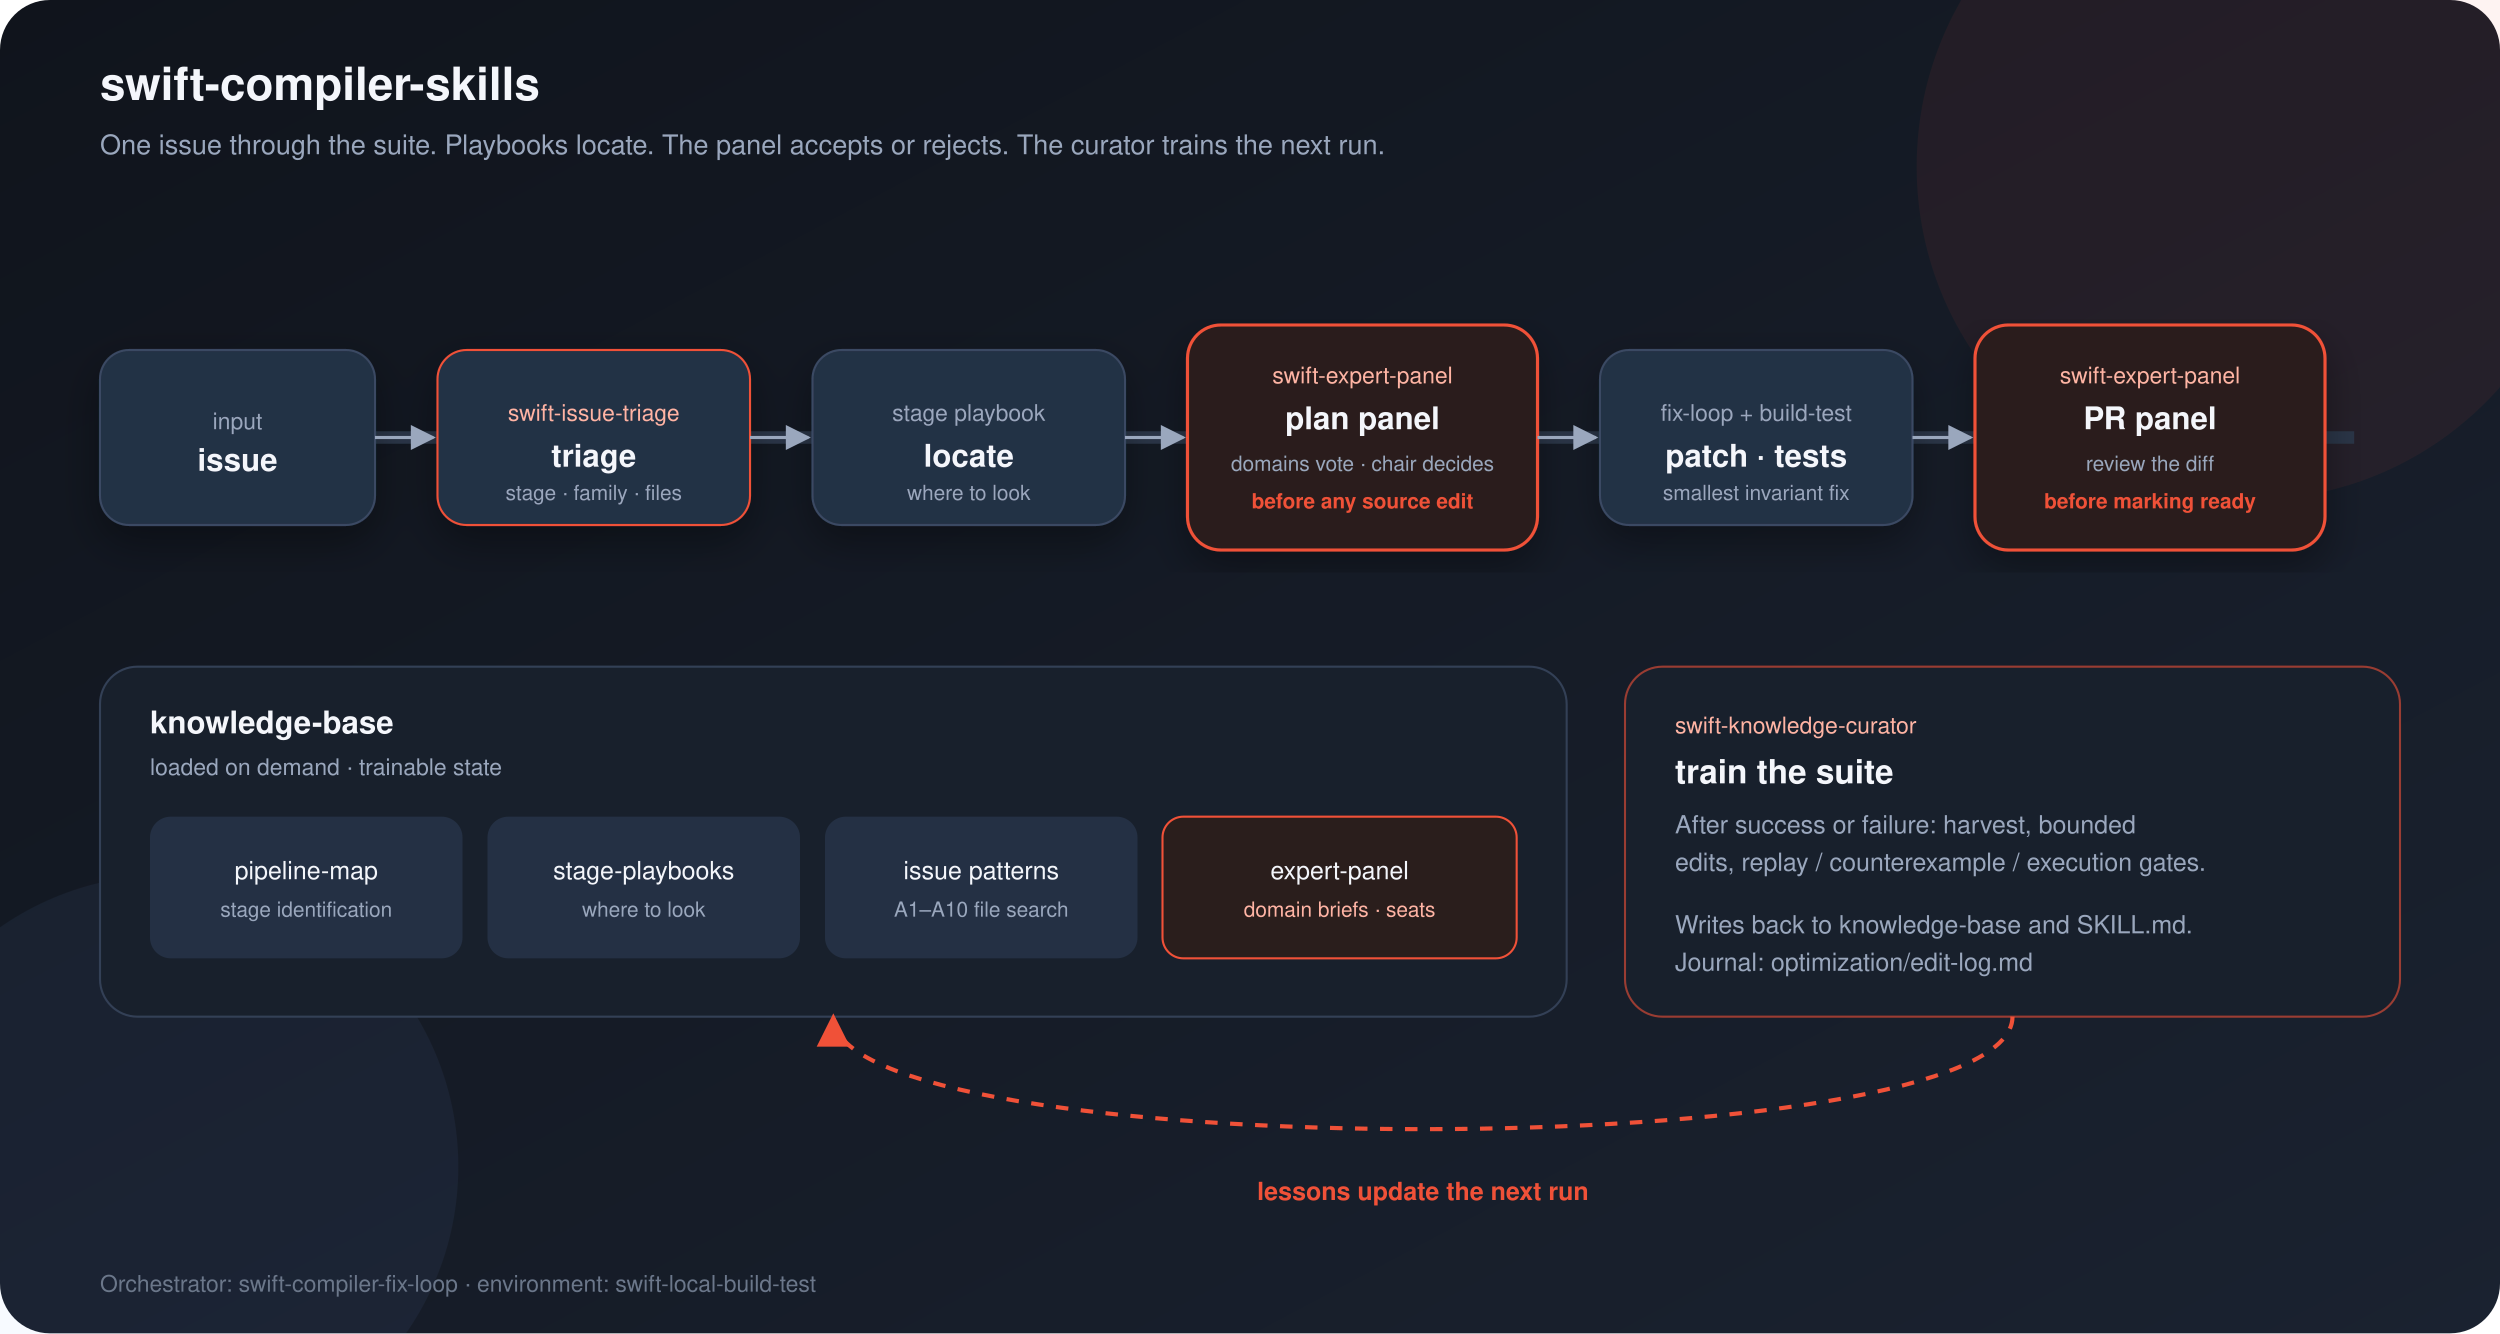
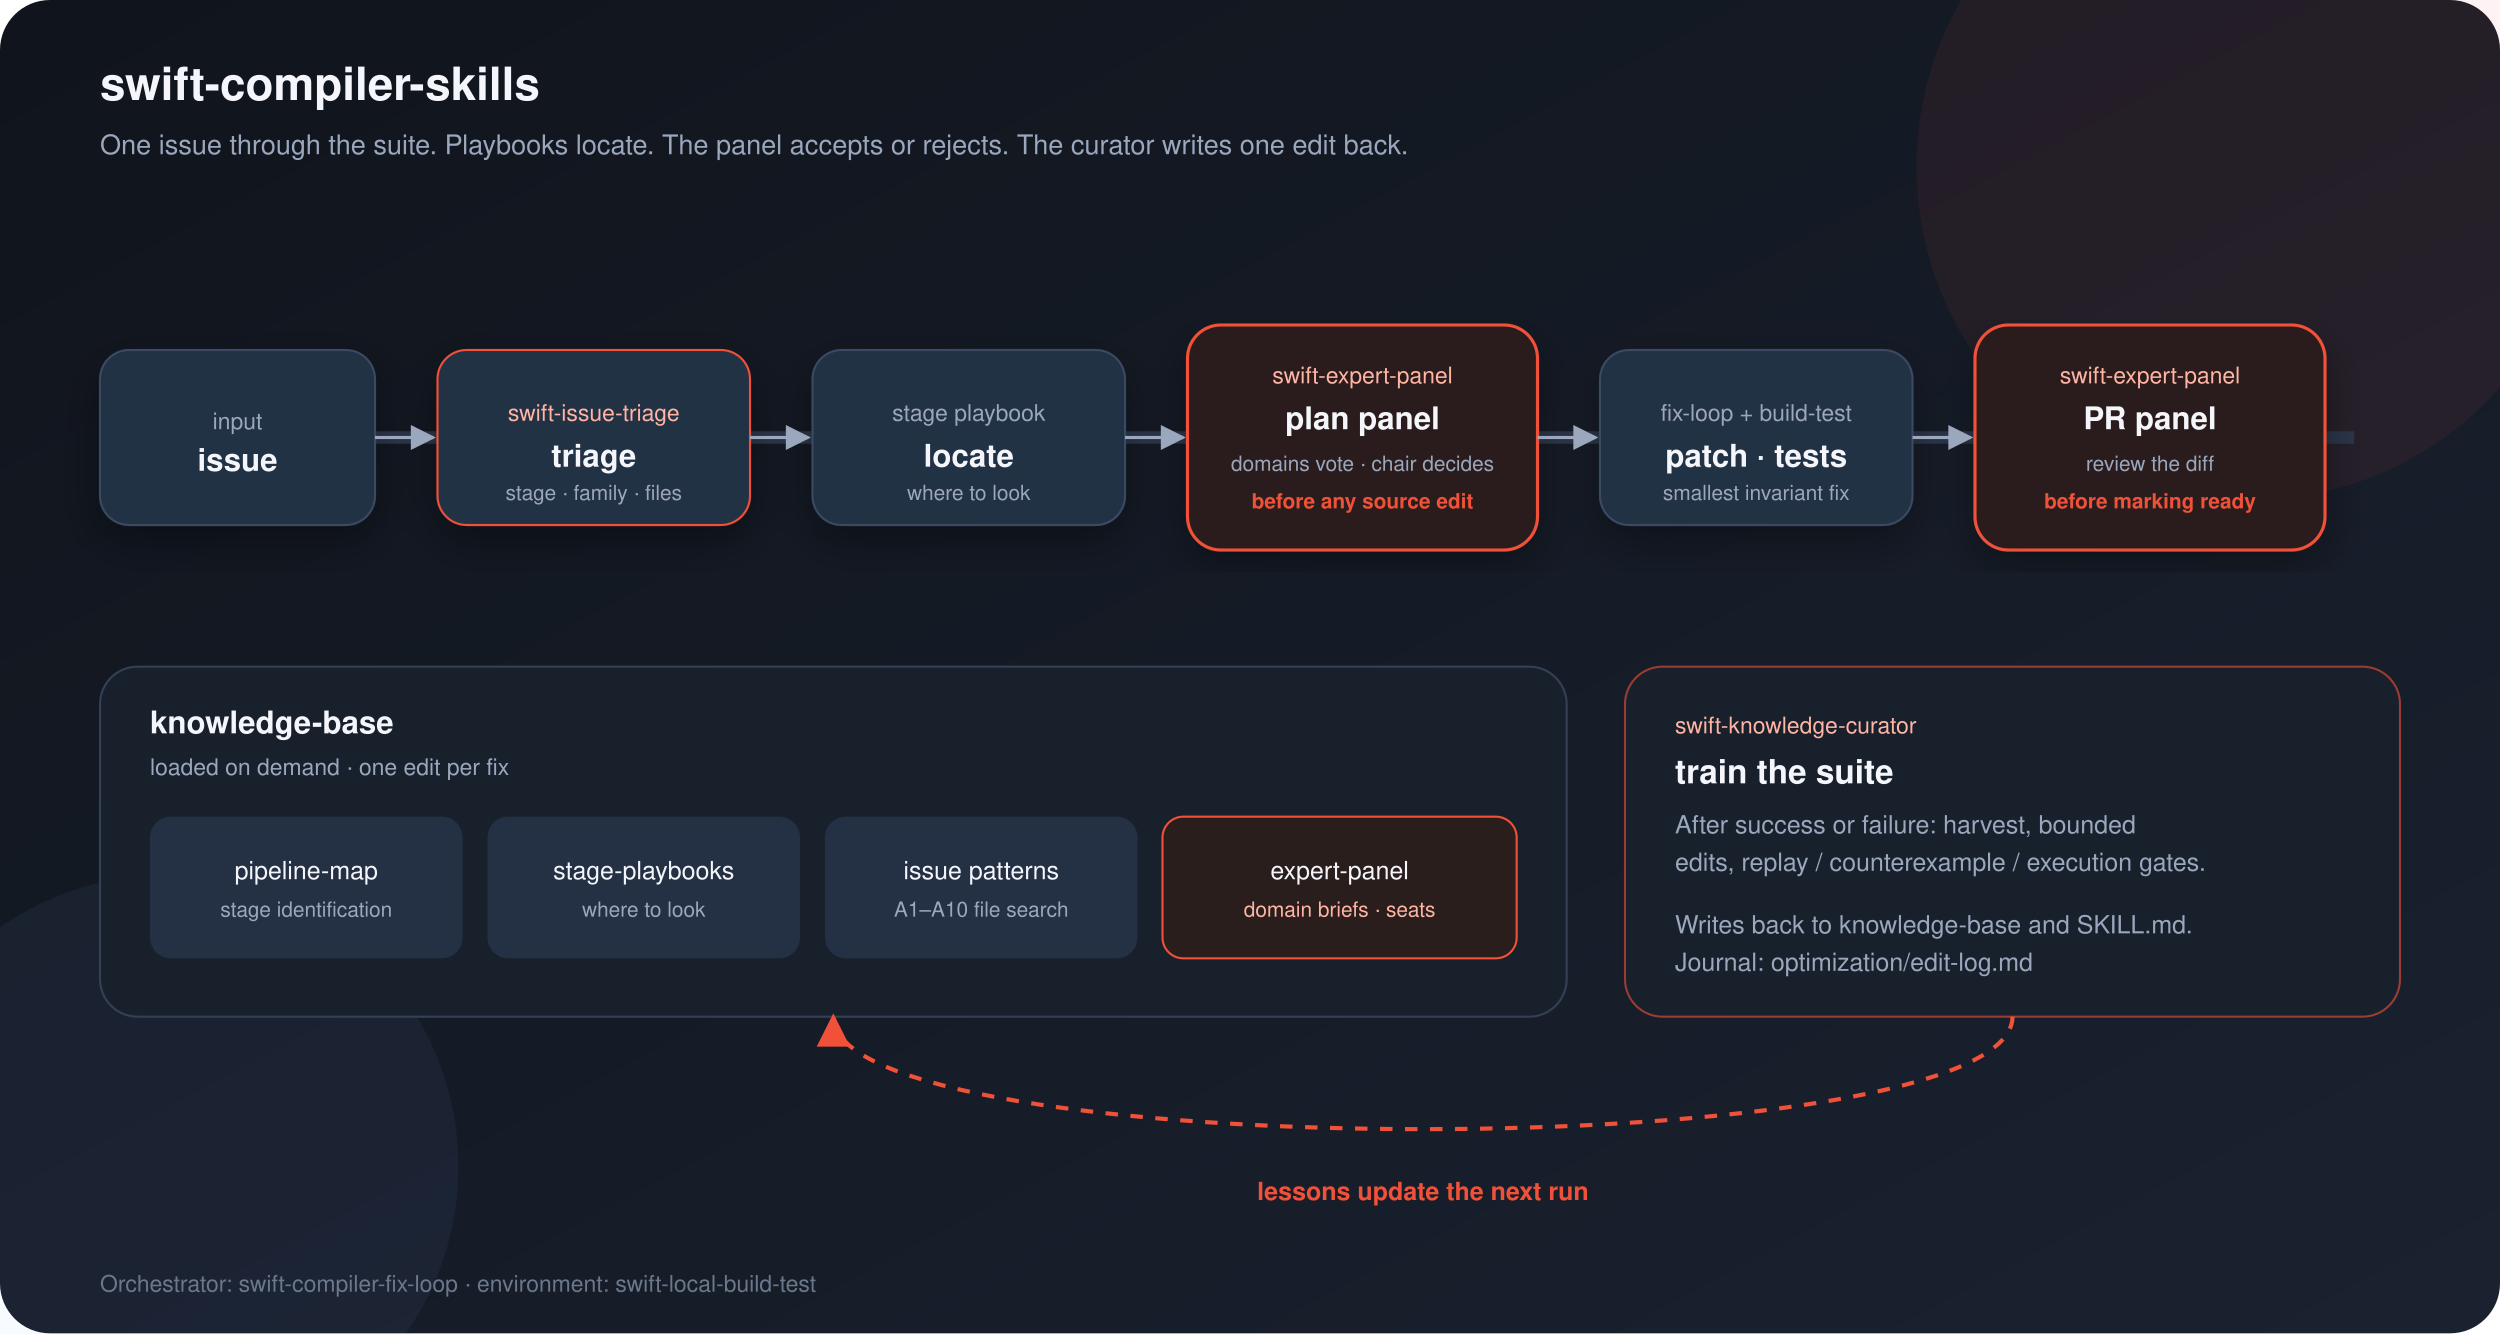
<svg xmlns="http://www.w3.org/2000/svg" viewBox="0 0 1200 640" role="img" aria-labelledby="title desc">
  <defs>
    <linearGradient id="bg" x1="0" y1="0" x2="1" y2="1">
      <stop offset="0%" stop-color="#10141c" />
      <stop offset="100%" stop-color="#1a2230" />
    </linearGradient>
    <linearGradient id="orange" x1="0" y1="0" x2="1" y2="0">
      <stop offset="0%" stop-color="#f05138" />
      <stop offset="100%" stop-color="#ff8a65" />
    </linearGradient>
    <filter id="soft" x="-10%" y="-10%" width="120%" height="120%">
      <feDropShadow dx="0" dy="8" stdDeviation="10" flood-color="#000" flood-opacity="0.35" />
    </filter>
    <marker id="arrow" viewBox="0 0 10 10" refX="9" refY="5" markerWidth="8" markerHeight="8" orient="auto-start-reverse">
      <path d="M 0 0 L 10 5 L 0 10 z" fill="#9aa7bd" />
    </marker>
    <marker id="arrowAccent" viewBox="0 0 10 10" refX="9" refY="5" markerWidth="8" markerHeight="8" orient="auto-start-reverse">
      <path d="M 0 0 L 10 5 L 0 10 z" fill="#f05138" />
    </marker>
  </defs>
  <rect width="1200" height="640" fill="url(#bg)" rx="24" />
  <circle cx="1080" cy="80" r="160" fill="#f05138" opacity="0.07" />
  <circle cx="80" cy="560" r="140" fill="#7aa2f7" opacity="0.06" />
  <text x="48" y="48" fill="#f4f6fb" font-family="ui-sans-serif, -apple-system, Helvetica, Arial, sans-serif" font-size="22" font-weight="700">swift-compiler-skills</text>
-   <text x="48" y="74" fill="#9aa7bd" font-family="ui-sans-serif, -apple-system, Helvetica, Arial, sans-serif" font-size="13">One issue through the suite. Playbooks locate. The panel accepts or rejects. The curator trains the next run.</text>
+   <text x="48" y="74" fill="#9aa7bd" font-family="ui-sans-serif, -apple-system, Helvetica, Arial, sans-serif" font-size="13">One issue through the suite. Playbooks locate. The panel accepts or rejects. The curator writes one edit back.</text>
  <path d="M 70 210 H 1130" stroke="#2b3648" stroke-width="6" fill="none" />
  <path d="M 70 210 H 1130" stroke="url(#orange)" stroke-width="2" fill="none" opacity="0.9" />
  <g font-family="ui-sans-serif, -apple-system, Helvetica, Arial, sans-serif" filter="url(#soft)">
    <g transform="translate(48,168)">
      <rect width="132" height="84" rx="14" fill="#243044" stroke="#3a4a63" />
      <text x="66" y="38" text-anchor="middle" fill="#9aa7bd" font-size="11">input</text>
      <text x="66" y="58" text-anchor="middle" fill="#f4f6fb" font-size="15" font-weight="700">issue</text>
    </g>
    <g transform="translate(210,168)">
      <rect width="150" height="84" rx="14" fill="#243044" stroke="#f05138" />
      <text x="75" y="34" text-anchor="middle" fill="#ffb4a4" font-size="11">swift-issue-triage</text>
      <text x="75" y="56" text-anchor="middle" fill="#f4f6fb" font-size="15" font-weight="700">triage</text>
      <text x="75" y="72" text-anchor="middle" fill="#9aa7bd" font-size="10">stage · family · files</text>
    </g>
    <g transform="translate(390,168)">
      <rect width="150" height="84" rx="14" fill="#243044" stroke="#3a4a63" />
      <text x="75" y="34" text-anchor="middle" fill="#9aa7bd" font-size="11">stage playbook</text>
      <text x="75" y="56" text-anchor="middle" fill="#f4f6fb" font-size="15" font-weight="700">locate</text>
      <text x="75" y="72" text-anchor="middle" fill="#9aa7bd" font-size="10">where to look</text>
    </g>
    <g transform="translate(570,156)">
      <rect width="168" height="108" rx="16" fill="#2a1e1c" stroke="#f05138" stroke-width="1.5" />
      <text x="84" y="28" text-anchor="middle" fill="#ffb4a4" font-size="11">swift-expert-panel</text>
      <text x="84" y="50" text-anchor="middle" fill="#f4f6fb" font-size="15" font-weight="700">plan panel</text>
      <text x="84" y="70" text-anchor="middle" fill="#9aa7bd" font-size="10">domains vote · chair decides</text>
      <text x="84" y="88" text-anchor="middle" fill="#f05138" font-size="10" font-weight="600">before any source edit</text>
    </g>
    <g transform="translate(768,168)">
      <rect width="150" height="84" rx="14" fill="#243044" stroke="#3a4a63" />
      <text x="75" y="34" text-anchor="middle" fill="#9aa7bd" font-size="11">fix-loop + build-test</text>
      <text x="75" y="56" text-anchor="middle" fill="#f4f6fb" font-size="15" font-weight="700">patch · tests</text>
      <text x="75" y="72" text-anchor="middle" fill="#9aa7bd" font-size="10">smallest invariant fix</text>
    </g>
    <g transform="translate(948,156)">
      <rect width="168" height="108" rx="16" fill="#2a1e1c" stroke="#f05138" stroke-width="1.5" />
      <text x="84" y="28" text-anchor="middle" fill="#ffb4a4" font-size="11">swift-expert-panel</text>
      <text x="84" y="50" text-anchor="middle" fill="#f4f6fb" font-size="15" font-weight="700">PR panel</text>
      <text x="84" y="70" text-anchor="middle" fill="#9aa7bd" font-size="10">review the diff</text>
      <text x="84" y="88" text-anchor="middle" fill="#f05138" font-size="10" font-weight="600">before marking ready</text>
    </g>
  </g>
  <g stroke="#9aa7bd" stroke-width="1.5" fill="none" marker-end="url(#arrow)">
    <path d="M 180 210 H 208" />
    <path d="M 360 210 H 388" />
    <path d="M 540 210 H 568" />
    <path d="M 738 210 H 766" />
    <path d="M 918 210 H 946" />
  </g>
  <g font-family="ui-sans-serif, -apple-system, Helvetica, Arial, sans-serif">
    <rect x="48" y="320" width="704" height="168" rx="18" fill="#18202c" stroke="#334056" />
    <text x="72" y="352" fill="#f4f6fb" font-size="15" font-weight="700">knowledge-base</text>
-     <text x="72" y="372" fill="#9aa7bd" font-size="11">loaded on demand · trainable state</text>
+     <text x="72" y="372" fill="#9aa7bd" font-size="11">loaded on demand · one edit per fix</text>
    <g font-size="12" fill="#f4f6fb">
      <rect x="72" y="392" width="150" height="68" rx="10" fill="#243044" />
      <text x="147" y="422" text-anchor="middle">pipeline-map</text>
      <text x="147" y="440" text-anchor="middle" fill="#9aa7bd" font-size="10">stage identification</text>
      <rect x="234" y="392" width="150" height="68" rx="10" fill="#243044" />
      <text x="309" y="422" text-anchor="middle">stage-playbooks</text>
      <text x="309" y="440" text-anchor="middle" fill="#9aa7bd" font-size="10">where to look</text>
      <rect x="396" y="392" width="150" height="68" rx="10" fill="#243044" />
      <text x="471" y="422" text-anchor="middle">issue patterns</text>
      <text x="471" y="440" text-anchor="middle" fill="#9aa7bd" font-size="10">A1–A10 file search</text>
      <rect x="558" y="392" width="170" height="68" rx="10" fill="#2a1e1c" stroke="#f05138" />
      <text x="643" y="422" text-anchor="middle">expert-panel</text>
      <text x="643" y="440" text-anchor="middle" fill="#ffb4a4" font-size="10">domain briefs · seats</text>
    </g>
  </g>
  <g font-family="ui-sans-serif, -apple-system, Helvetica, Arial, sans-serif">
    <rect x="780" y="320" width="372" height="168" rx="18" fill="#18202c" stroke="#f05138" stroke-opacity="0.6" />
    <text x="804" y="352" fill="#ffb4a4" font-size="11">swift-knowledge-curator</text>
    <text x="804" y="376" fill="#f4f6fb" font-size="16" font-weight="700">train the suite</text>
    <text x="804" y="400" fill="#9aa7bd" font-size="12">After success or failure: harvest, bounded</text>
    <text x="804" y="418" fill="#9aa7bd" font-size="12">edits, replay / counterexample / execution gates.</text>
    <text x="804" y="448" fill="#9aa7bd" font-size="12">Writes back to knowledge-base and SKILL.md.</text>
    <text x="804" y="466" fill="#9aa7bd" font-size="12">Journal: optimization/edit-log.md</text>
  </g>
  <path d="M 966 488 C 966 560, 400 560, 400 488" fill="none" stroke="#f05138" stroke-width="2" stroke-dasharray="6 6" marker-end="url(#arrowAccent)" />
  <text x="683" y="576" text-anchor="middle" fill="#f05138" font-family="ui-sans-serif, -apple-system, Helvetica, Arial, sans-serif" font-size="12" font-weight="600">lessons update the next run</text>
  <text x="48" y="620" fill="#6b778a" font-family="ui-sans-serif, -apple-system, Helvetica, Arial, sans-serif" font-size="11">Orchestrator: swift-compiler-fix-loop · environment: swift-local-build-test</text>
</svg>
